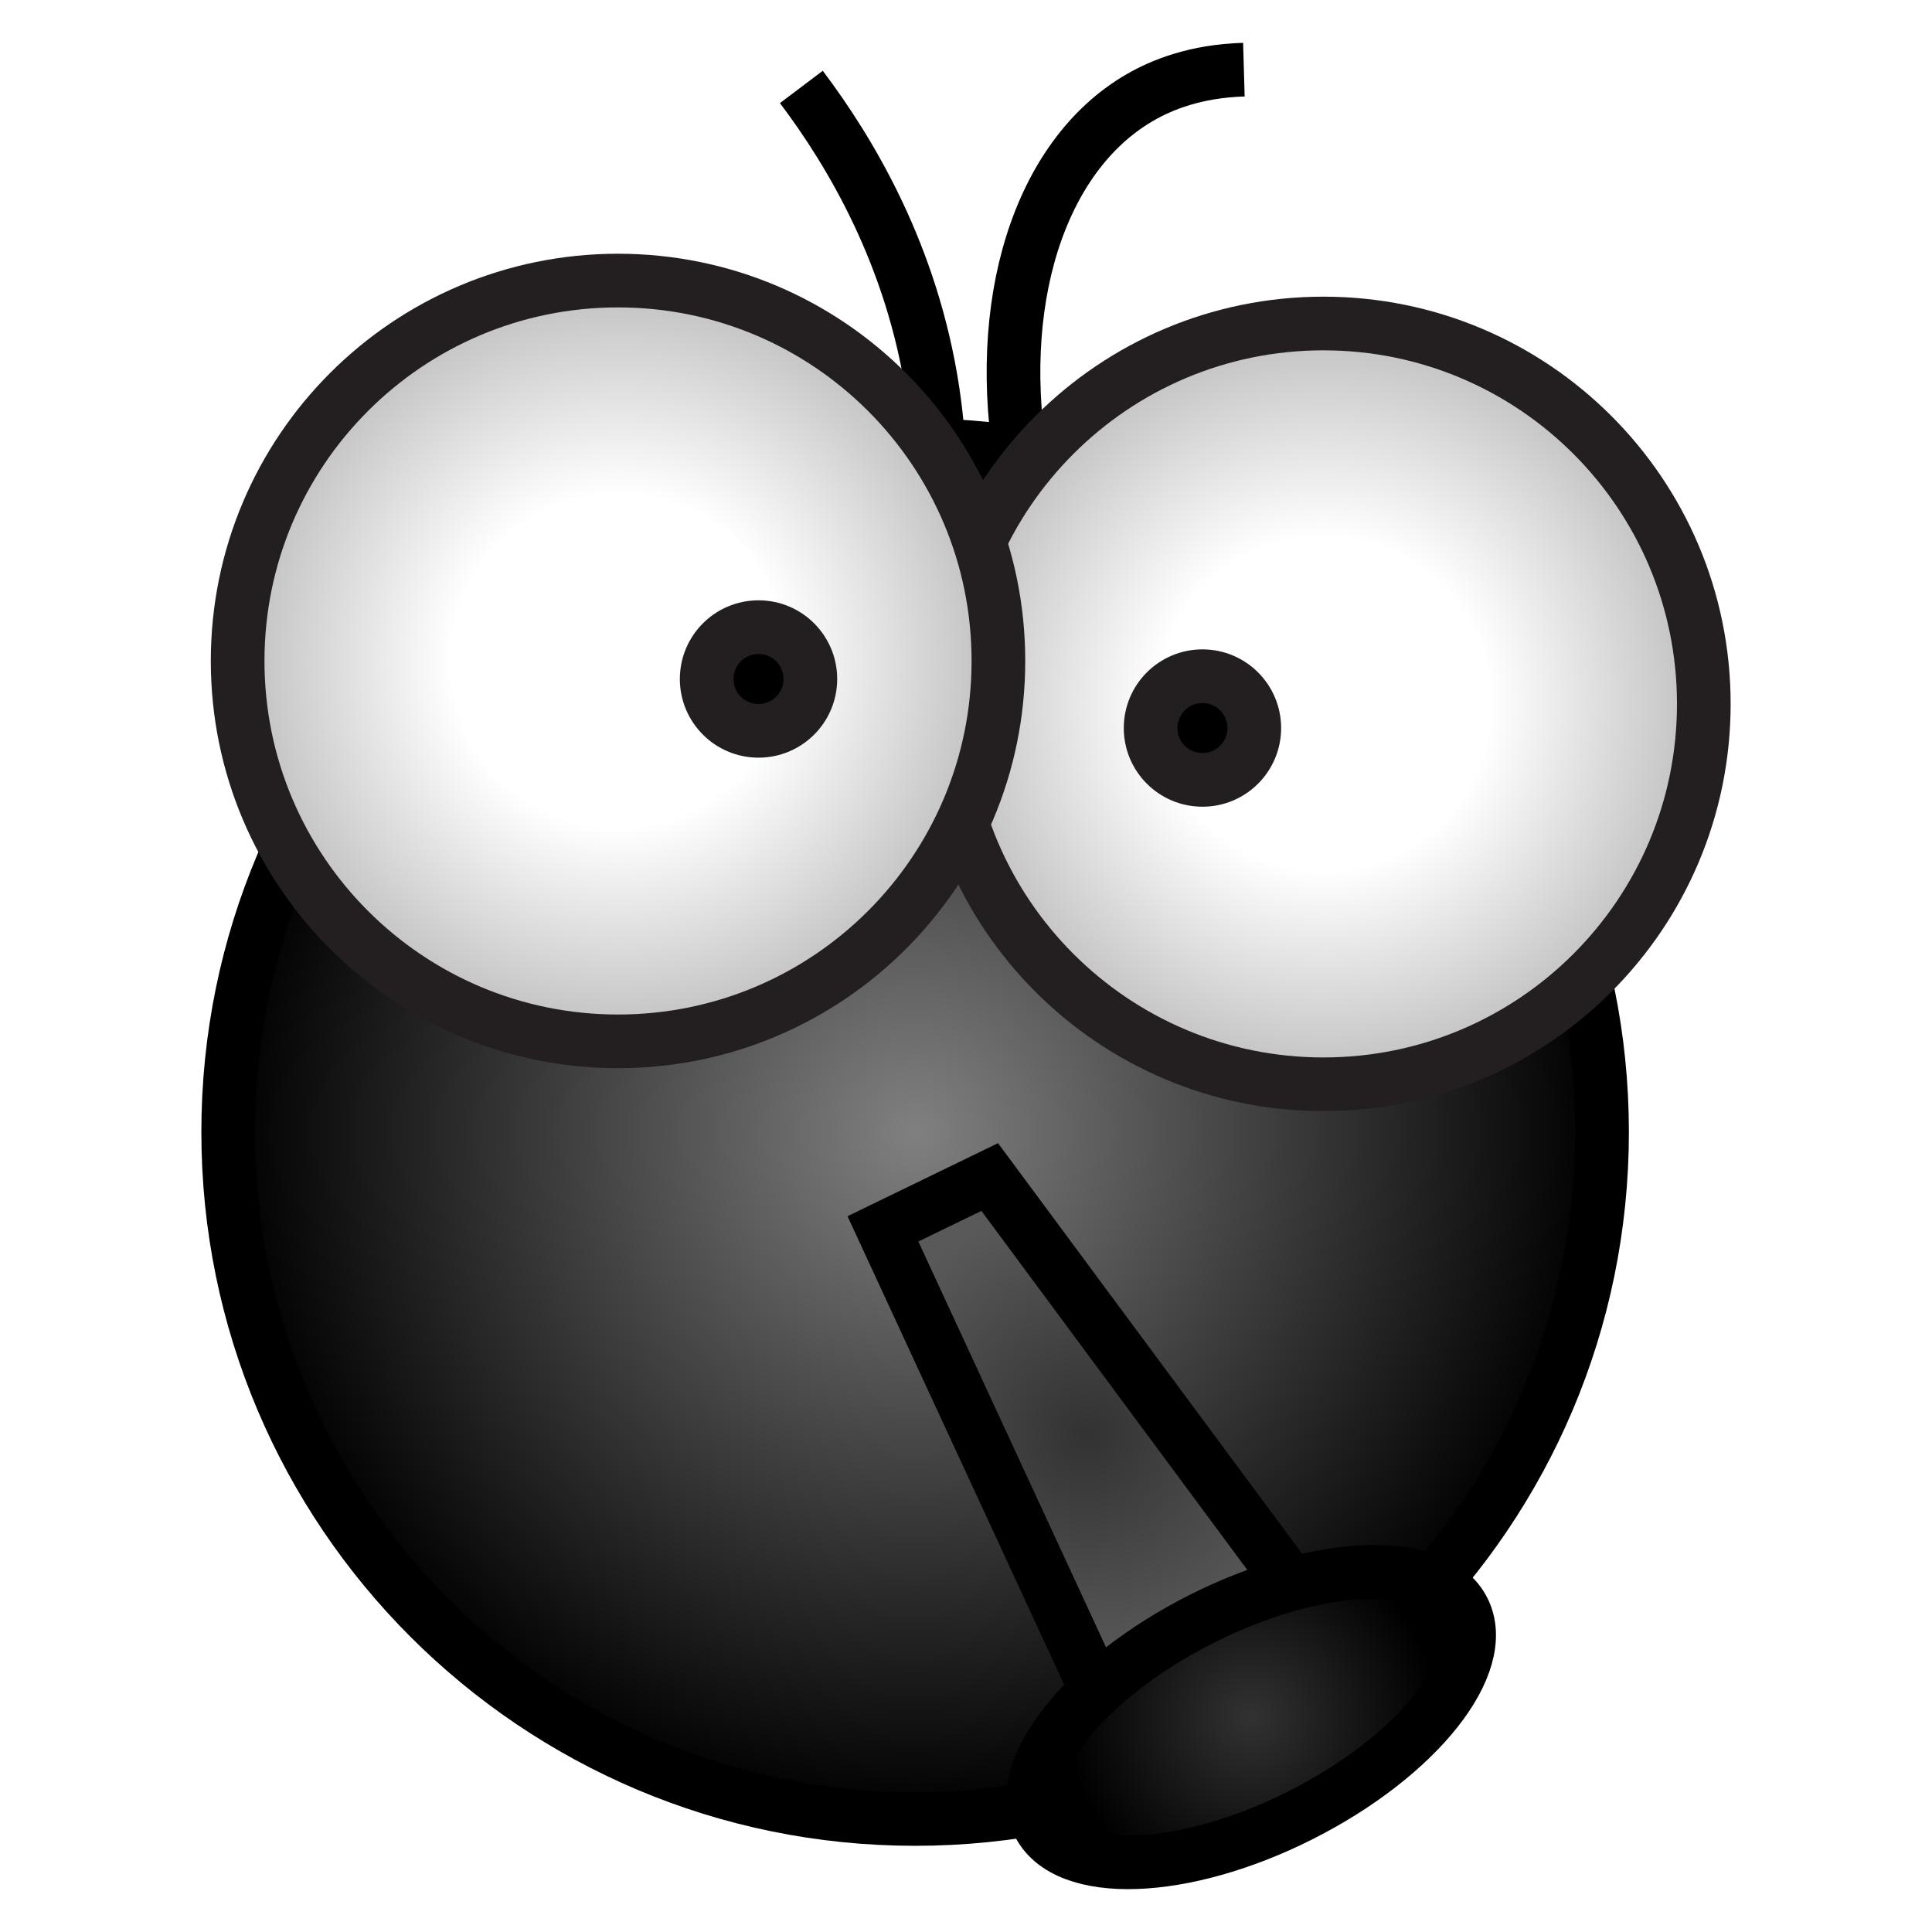
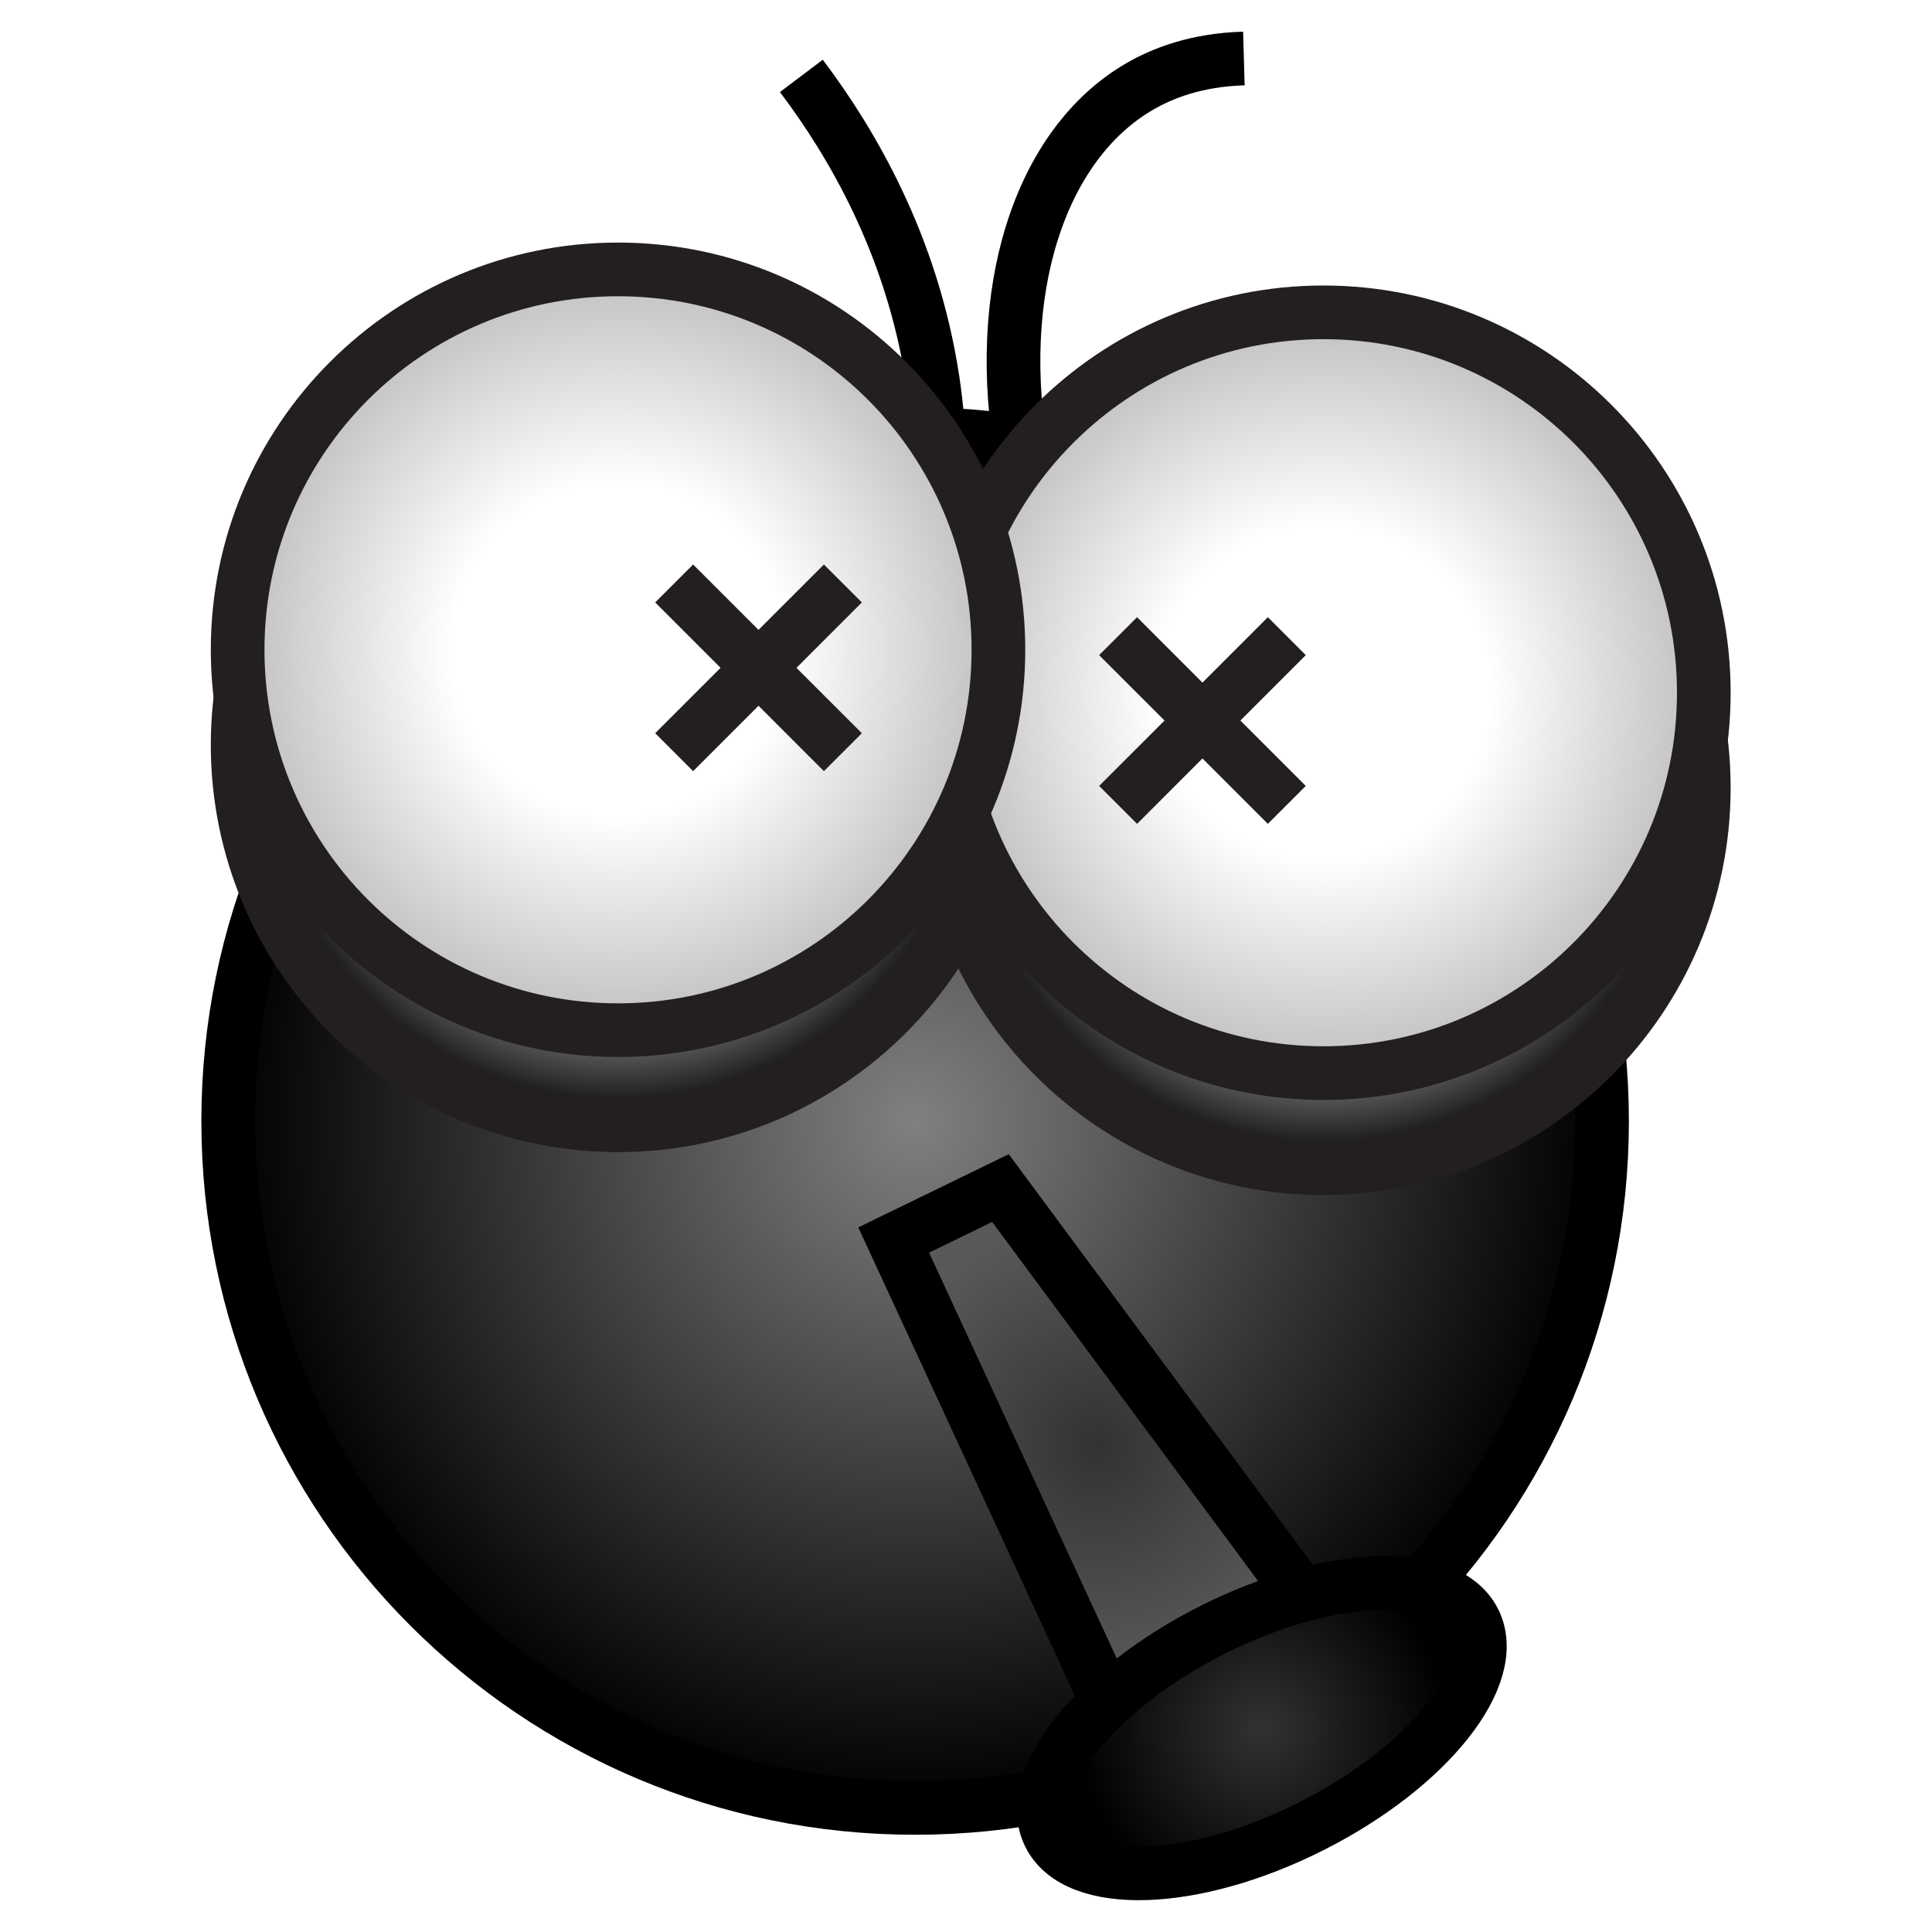
<svg xmlns="http://www.w3.org/2000/svg" version="1.1" id="Layer_1" x="0px" y="0px" viewBox="0 0 180 180" style="enable-background:new 0 0 180 180;" xml:space="preserve">
  <style type="text/css">
	.st0{fill:none;stroke:#000000;stroke-width:5;stroke-miterlimit:10;}
	.st1{fill:url(#SVGID_1_);stroke:#000000;stroke-width:5;stroke-miterlimit:10;}
- 	.st2{fill:url(#SVGID_00000136391373128586045050000009972484852738247818_);stroke:#231F20;stroke-width:5;stroke-miterlimit:10;}
- 	.st3{fill:url(#SVGID_00000126320717448336965720000009083427301499617427_);stroke:#231F20;stroke-width:5;stroke-miterlimit:10;}
- 	.st4{stroke:#231F20;stroke-width:5;stroke-miterlimit:10;}
- 	.st5{fill:url(#SVGID_00000108275382760148164970000003537001795672924095_);stroke:#000000;stroke-width:5;stroke-miterlimit:10;}
- 	.st6{fill:url(#SVGID_00000130614376416269045870000018289885205626215826_);stroke:#000000;stroke-width:5;stroke-miterlimit:10;}
+ 	.st2{fill:url(#SVGID_00000114056268977700394600000006651645368411637137_);stroke:#231F20;stroke-width:5;stroke-miterlimit:10;}
+ 	.st3{fill:url(#SVGID_00000159450191068044841620000016184540799483637407_);stroke:#231F20;stroke-width:5;stroke-miterlimit:10;}
+ 	.st4{fill:url(#SVGID_00000145781422518289813440000003677793247022911634_);stroke:#231F20;stroke-width:5;stroke-miterlimit:10;}
+ 	.st5{fill:url(#SVGID_00000027604494584627487610000000392808946388197760_);stroke:#231F20;stroke-width:5;stroke-miterlimit:10;}
+ 	.st6{fill:url(#SVGID_00000127014116061300404860000012957444585213762230_);stroke:#000000;stroke-width:5;stroke-miterlimit:10;}
+ 	.st7{fill:url(#SVGID_00000152979208630252557130000015684057536051532465_);stroke:#000000;stroke-width:5;stroke-miterlimit:10;}
+ 	.st8{stroke:#231F20;stroke-width:5;stroke-miterlimit:10;}
</style>
  <g>
-     <path class="st0" d="M74.66,8.1c4.64,6.15,10.33,15.74,12.24,28.35c0.39,2.6,0.59,5.08,0.64,7.41" />
-     <path class="st0" d="M95.28,43.86c-2.83-15.48,1.5-29.35,10.95-34.79c2.01-1.16,5.15-2.45,9.66-2.58" />
-     <radialGradient id="SVGID_1_" cx="85.262" cy="105.47" r="64" gradientUnits="userSpaceOnUse">
+     <path class="st0" d="M74.66,7.07c4.64,6.15,10.33,15.74,12.24,28.35c0.39,2.6,0.59,5.08,0.64,7.41" />
+     <path class="st0" d="M95.28,42.82c-2.83-15.48,1.5-29.35,10.95-34.79c2.01-1.16,5.15-2.45,9.66-2.58" />
+     <radialGradient id="SVGID_1_" cx="85.262" cy="104.435" r="64" gradientUnits="userSpaceOnUse">
      <stop offset="0" style="stop-color:#808080" />
      <stop offset="1" style="stop-color:#000000" />
    </radialGradient>
-     <circle class="st1" cx="85.26" cy="105.47" r="64" />
-     <radialGradient id="SVGID_00000028311450293867510610000012388988423429988510_" cx="123.302" cy="65.577" r="35.436" gradientUnits="userSpaceOnUse">
+     <circle class="st1" cx="85.26" cy="104.44" r="64" />
+     <radialGradient id="SVGID_00000073720311795846967450000014325499556899988403_" cx="123.302" cy="73.4" r="35.436" gradientUnits="userSpaceOnUse">
+       <stop offset="0.437" style="stop-color:#FFFFFF" />
+       <stop offset="1" style="stop-color:#000000" />
+     </radialGradient>
+     <circle style="fill:url(#SVGID_00000073720311795846967450000014325499556899988403_);stroke:#231F20;stroke-width:5;stroke-miterlimit:10;" cx="123.3" cy="73.4" r="35.44" />
+     <radialGradient id="SVGID_00000124882168595384323470000017838361709221574803_" cx="57.584" cy="69.4" r="35.436" gradientUnits="userSpaceOnUse">
+       <stop offset="0.437" style="stop-color:#FFFFFF" />
+       <stop offset="1" style="stop-color:#000000" />
+     </radialGradient>
+     <circle style="fill:url(#SVGID_00000124882168595384323470000017838361709221574803_);stroke:#231F20;stroke-width:5;stroke-miterlimit:10;" cx="57.58" cy="69.4" r="35.44" />
+     <radialGradient id="SVGID_00000143583530873739803560000000939665121875816853_" cx="123.302" cy="64.542" r="35.436" gradientUnits="userSpaceOnUse">
      <stop offset="0.437" style="stop-color:#FFFFFF" />
      <stop offset="1" style="stop-color:#BFBFBF" />
    </radialGradient>
-     <circle style="fill:url(#SVGID_00000028311450293867510610000012388988423429988510_);stroke:#231F20;stroke-width:5;stroke-miterlimit:10;" cx="123.3" cy="65.58" r="35.44" />
-     <radialGradient id="SVGID_00000020401140822645731900000016172170188683550368_" cx="57.584" cy="61.577" r="35.436" gradientUnits="userSpaceOnUse">
+     <circle style="fill:url(#SVGID_00000143583530873739803560000000939665121875816853_);stroke:#231F20;stroke-width:5;stroke-miterlimit:10;" cx="123.3" cy="64.54" r="35.44" />
+     <radialGradient id="SVGID_00000008130021478211332850000005138911969875315380_" cx="57.584" cy="60.542" r="35.436" gradientUnits="userSpaceOnUse">
      <stop offset="0.437" style="stop-color:#FFFFFF" />
      <stop offset="1" style="stop-color:#BFBFBF" />
    </radialGradient>
-     <circle style="fill:url(#SVGID_00000020401140822645731900000016172170188683550368_);stroke:#231F20;stroke-width:5;stroke-miterlimit:10;" cx="57.58" cy="61.58" r="35.44" />
-     <circle class="st4" cx="70.67" cy="63.26" r="4.83" />
-     <circle class="st4" cx="112.03" cy="67.83" r="4.83" />
-     <radialGradient id="SVGID_00000078726528397570788790000004805625597045449897_" cx="101.282" cy="133.588" r="21.615" gradientUnits="userSpaceOnUse">
+     <circle style="fill:url(#SVGID_00000008130021478211332850000005138911969875315380_);stroke:#231F20;stroke-width:5;stroke-miterlimit:10;" cx="57.58" cy="60.54" r="35.44" />
+     <radialGradient id="SVGID_00000013195448520738034120000005960994740616954018_" cx="102.282" cy="134.623" r="21.615" gradientUnits="userSpaceOnUse">
      <stop offset="0" style="stop-color:#323232" />
      <stop offset="1" style="stop-color:#595959" />
    </radialGradient>
-     <polyline style="fill:url(#SVGID_00000078726528397570788790000004805625597045449897_);stroke:#000000;stroke-width:5;stroke-miterlimit:10;" points="   102.16,157.52 82.26,114.49 92.21,109.66 120.3,147.59  " />
-     <radialGradient id="SVGID_00000117676805238932839400000004092526585538489235_" cx="116.56" cy="159.976" r="17.261" gradientUnits="userSpaceOnUse">
+     <polyline style="fill:url(#SVGID_00000013195448520738034120000005960994740616954018_);stroke:#000000;stroke-width:5;stroke-miterlimit:10;" points="   103.16,158.55 83.26,115.53 93.21,110.69 121.3,148.62  " />
+     <radialGradient id="SVGID_00000055670944791696251980000011276259666244718238_" cx="117.56" cy="161.011" r="17.261" gradientUnits="userSpaceOnUse">
      <stop offset="0" style="stop-color:#323232" />
      <stop offset="1" style="stop-color:#000000" />
    </radialGradient>
-     <path style="fill:url(#SVGID_00000117676805238932839400000004092526585538489235_);stroke:#000000;stroke-width:5;stroke-miterlimit:10;" d="   M136.34,150c2.55,5.05-4.24,13.61-15.17,19.12c-10.92,5.51-21.84,5.88-24.39,0.83s4.24-13.61,15.17-19.12   C122.87,145.32,133.79,144.95,136.34,150z" />
+     <path style="fill:url(#SVGID_00000055670944791696251980000011276259666244718238_);stroke:#000000;stroke-width:5;stroke-miterlimit:10;" d="   M137.34,151.03c2.55,5.05-4.24,13.61-15.17,19.12c-10.92,5.51-21.84,5.88-24.39,0.83s4.24-13.61,15.17-19.12   C123.87,146.36,134.79,145.98,137.34,151.03z" />
+     <g>
+       <line class="st8" x1="62.81" y1="54.36" x2="78.53" y2="70.08" />
+       <line class="st8" x1="78.53" y1="54.36" x2="62.81" y2="70.08" />
+     </g>
+     <g>
+       <line class="st8" x1="104.17" y1="59.27" x2="119.89" y2="74.99" />
+       <line class="st8" x1="119.89" y1="59.27" x2="104.17" y2="74.99" />
+     </g>
  </g>
</svg>
